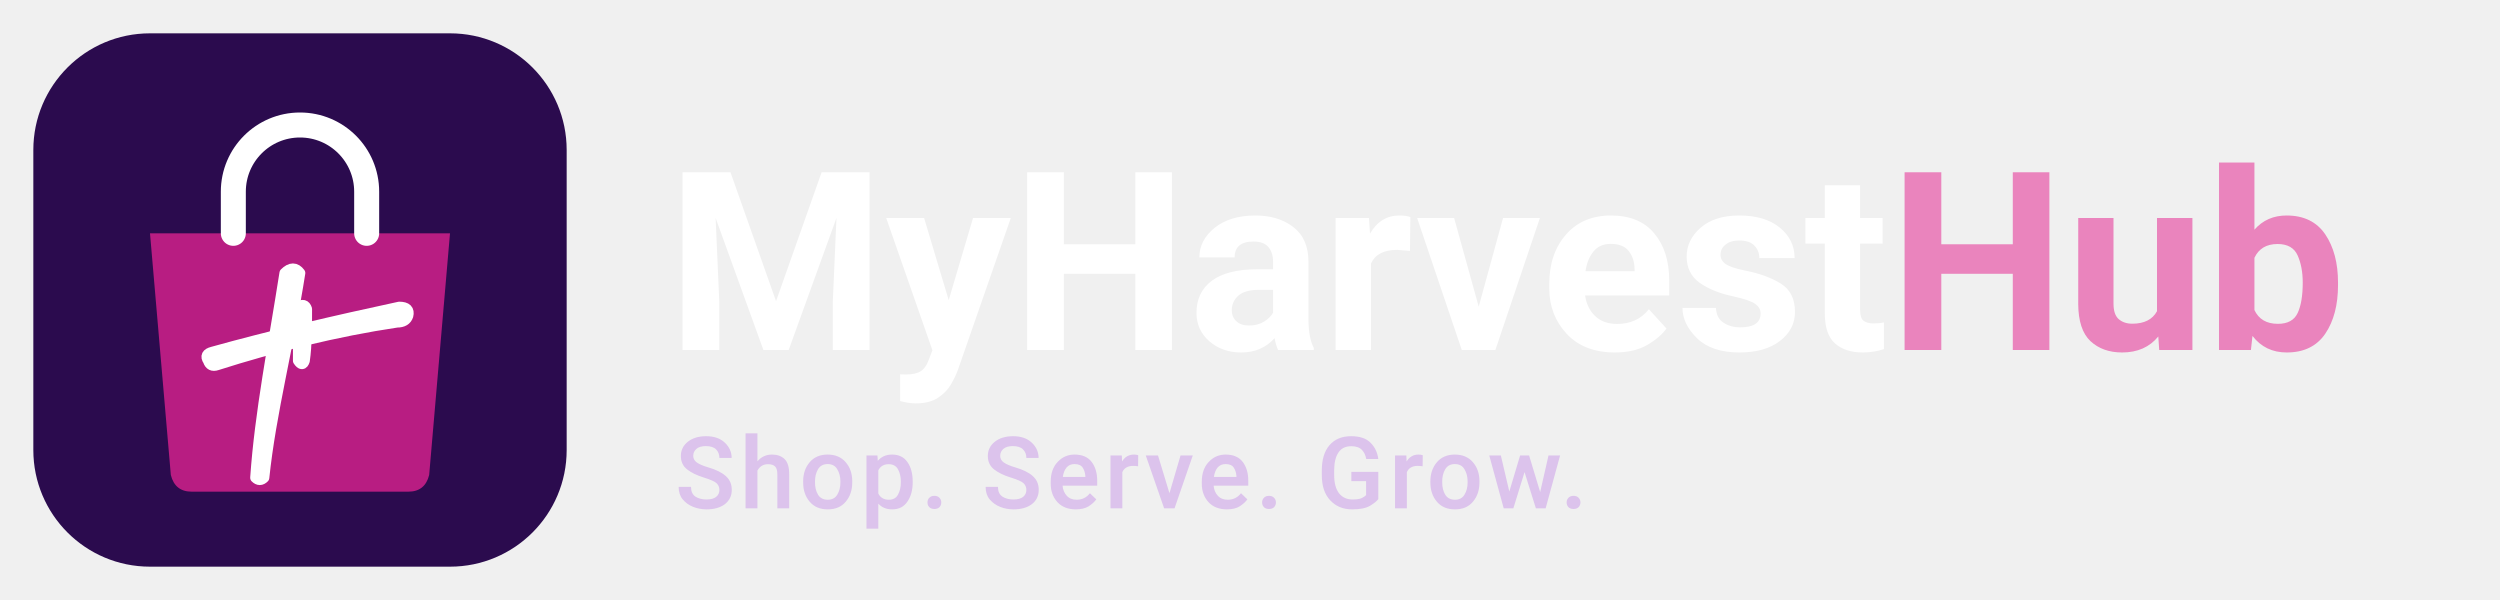
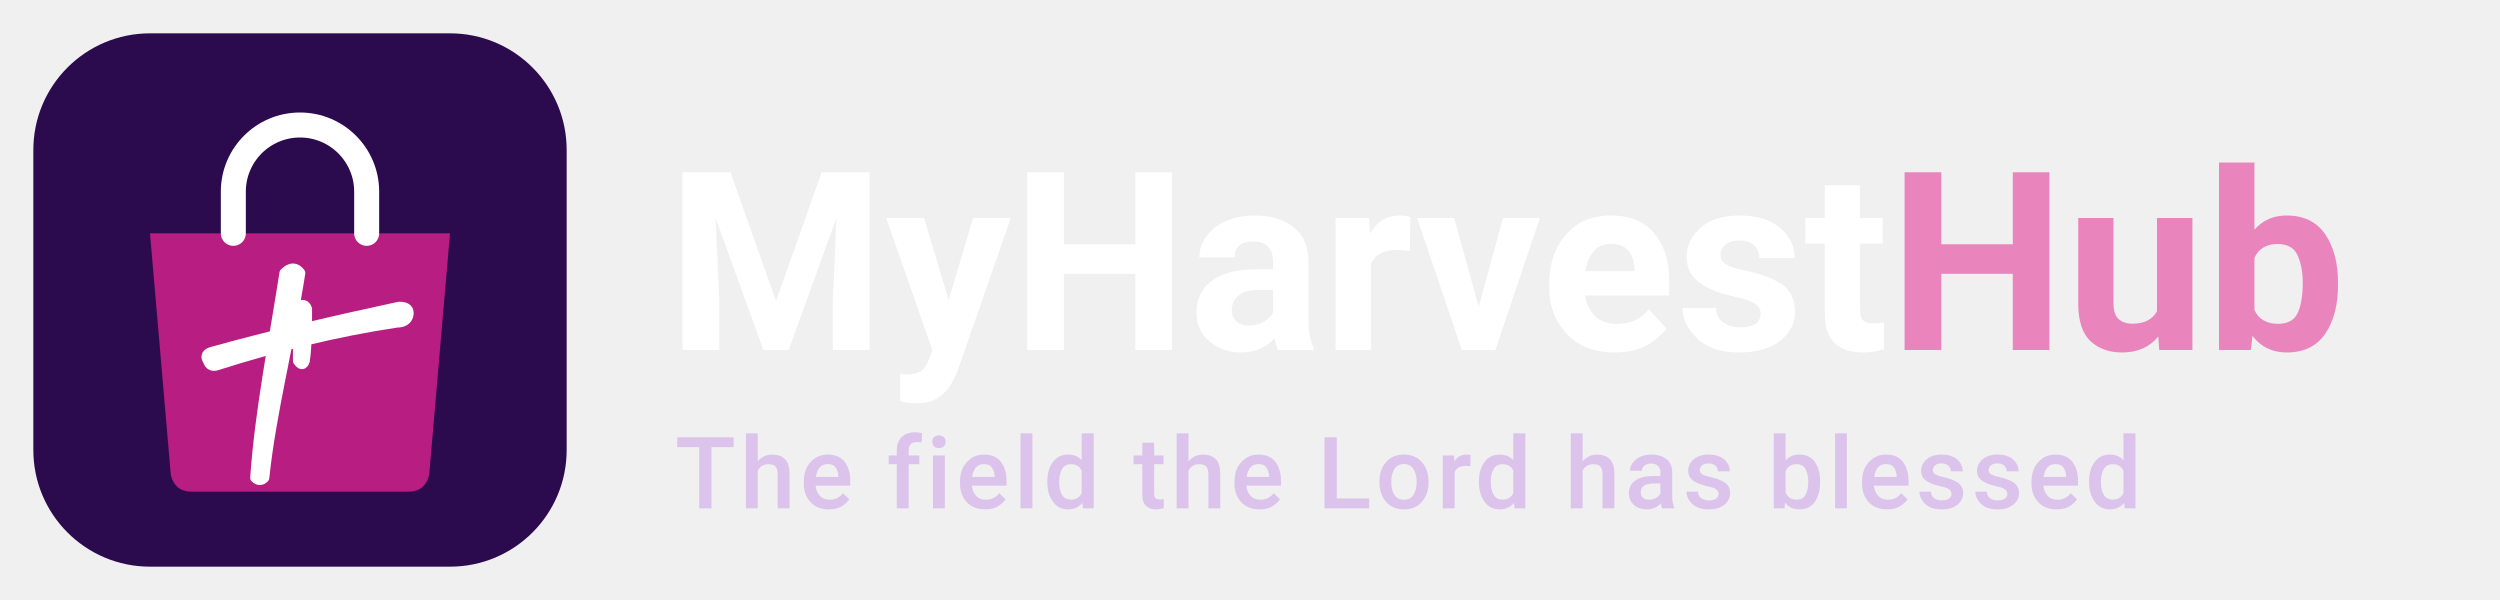
- <svg xmlns="http://www.w3.org/2000/svg" viewBox="0 0 300 72" role="img" aria-label="MyHarvestHub — Shop. Serve. Grow.">
+ <svg xmlns="http://www.w3.org/2000/svg" viewBox="0 0 300 72" role="img" aria-label="MyHarvestHub — The field the Lord has blessed">
  <g transform="translate(4 4)">
    <rect width="64" height="64" rx="14" fill="#2B0B4E" />
    <path d="M14 24 H50 L47.5 53 Q47 55 45 55 H19 Q17 55 16.5 53 Z" fill="#B81D82" />
    <path d="M24 24 V19 A8 8 0 0 1 40 19 V24" fill="none" stroke="#FFFFFF" stroke-width="3" stroke-linecap="round" />
    <g fill="#FFFFFF" stroke="#FFFFFF" stroke-width="4.5" stroke-linejoin="round" transform="translate(18.8 26.6) scale(0.27)">
      <path d="M42 8 Q46 4 49 8 C44 40 36 70 33 99 Q31 101 29 99 C31 70 37 40 42 8 Z" />
      <path d="M8 47 Q6 44 10 43 C35 36 65 29 93 23 Q98 23 97 27 Q96 30 92 30 C65 34 37 41 12 49 Q9 50 8 47 Z" />
      <path d="M48 23 Q51 21 52 24 C52 32 52 40 51 47 Q50 50 48 47 C48 40 48 32 48 23 Z" />
    </g>
  </g>
  <text x="80" y="42" font-family="'Geist','Segoe UI',Roboto,'Helvetica Neue',Arial,sans-serif" font-size="30" font-weight="700" fill="#FFFFFF">MyHarvest<tspan fill="#EA84BD">Hub</tspan>
  </text>
-   <text x="81" y="61" font-family="'Geist','Segoe UI',Roboto,'Helvetica Neue',Arial,sans-serif" font-size="12" font-weight="500" letter-spacing="0.5" fill="#DCC3EC">Shop. Serve. Grow.</text>
+   <text x="81" y="61" font-family="'Geist','Segoe UI',Roboto,'Helvetica Neue',Arial,sans-serif" font-size="12" font-weight="500" letter-spacing="0.5" fill="#DCC3EC">The field the Lord has blessed</text>
</svg>
